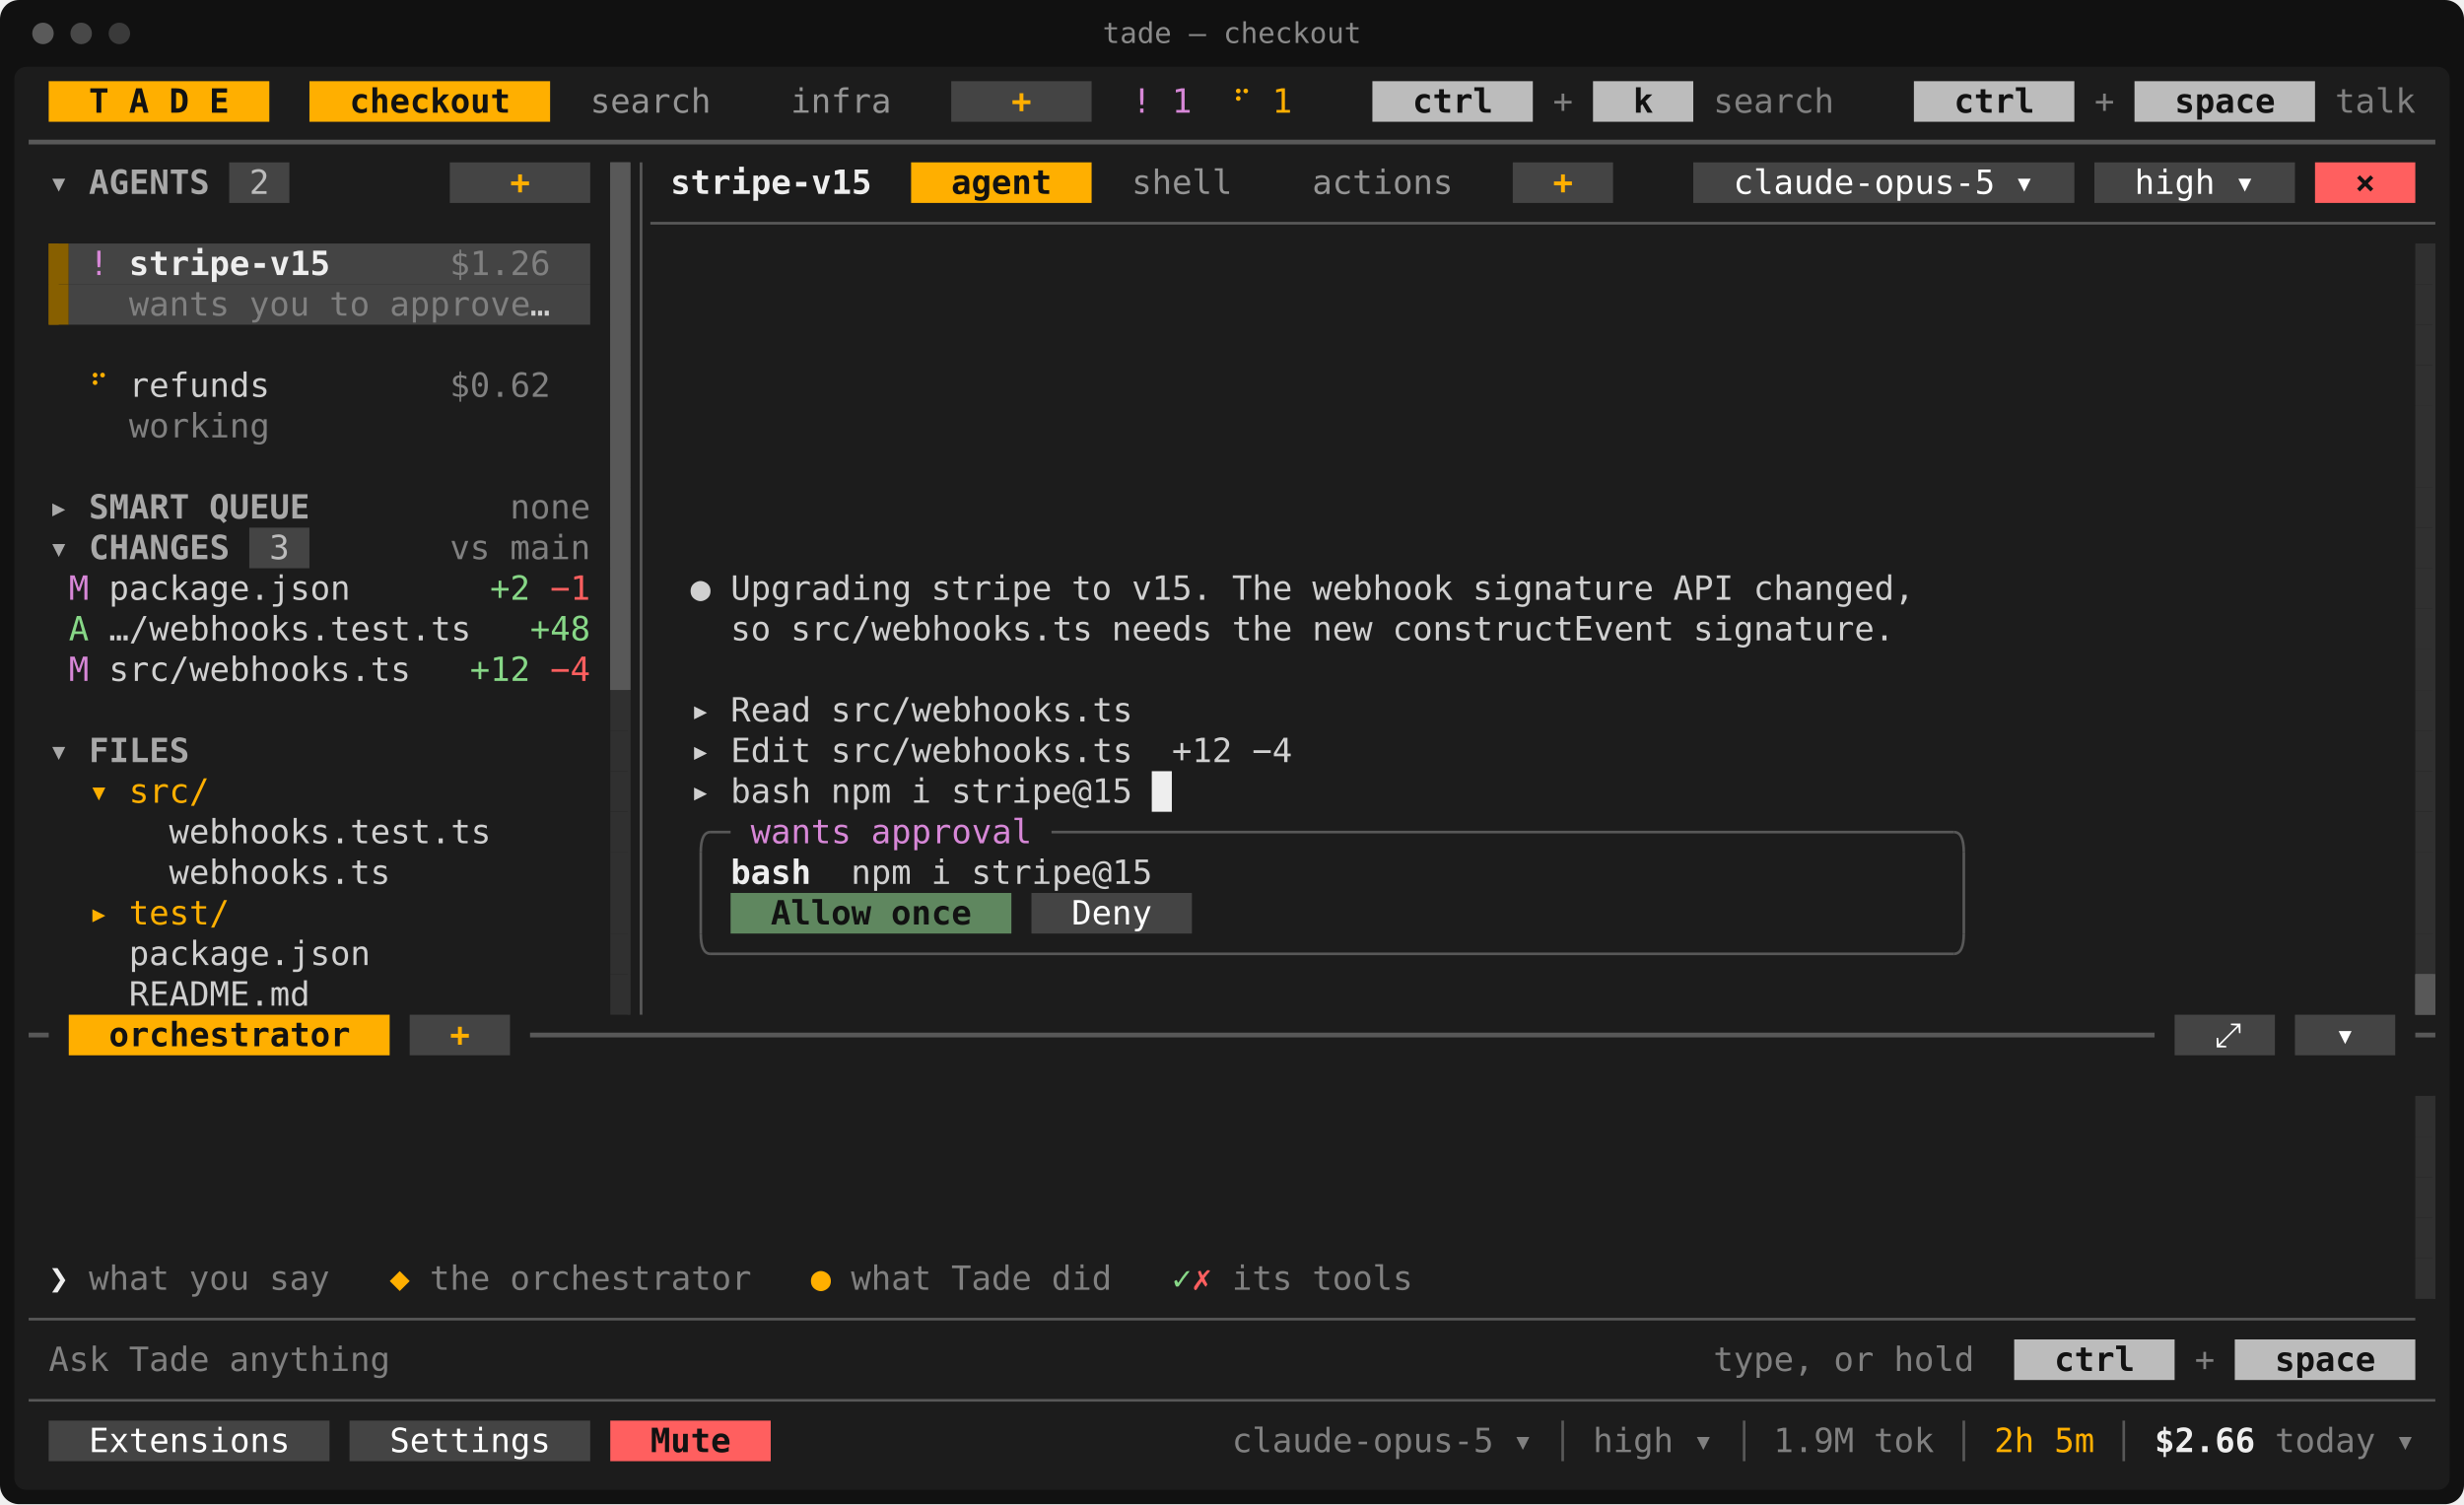
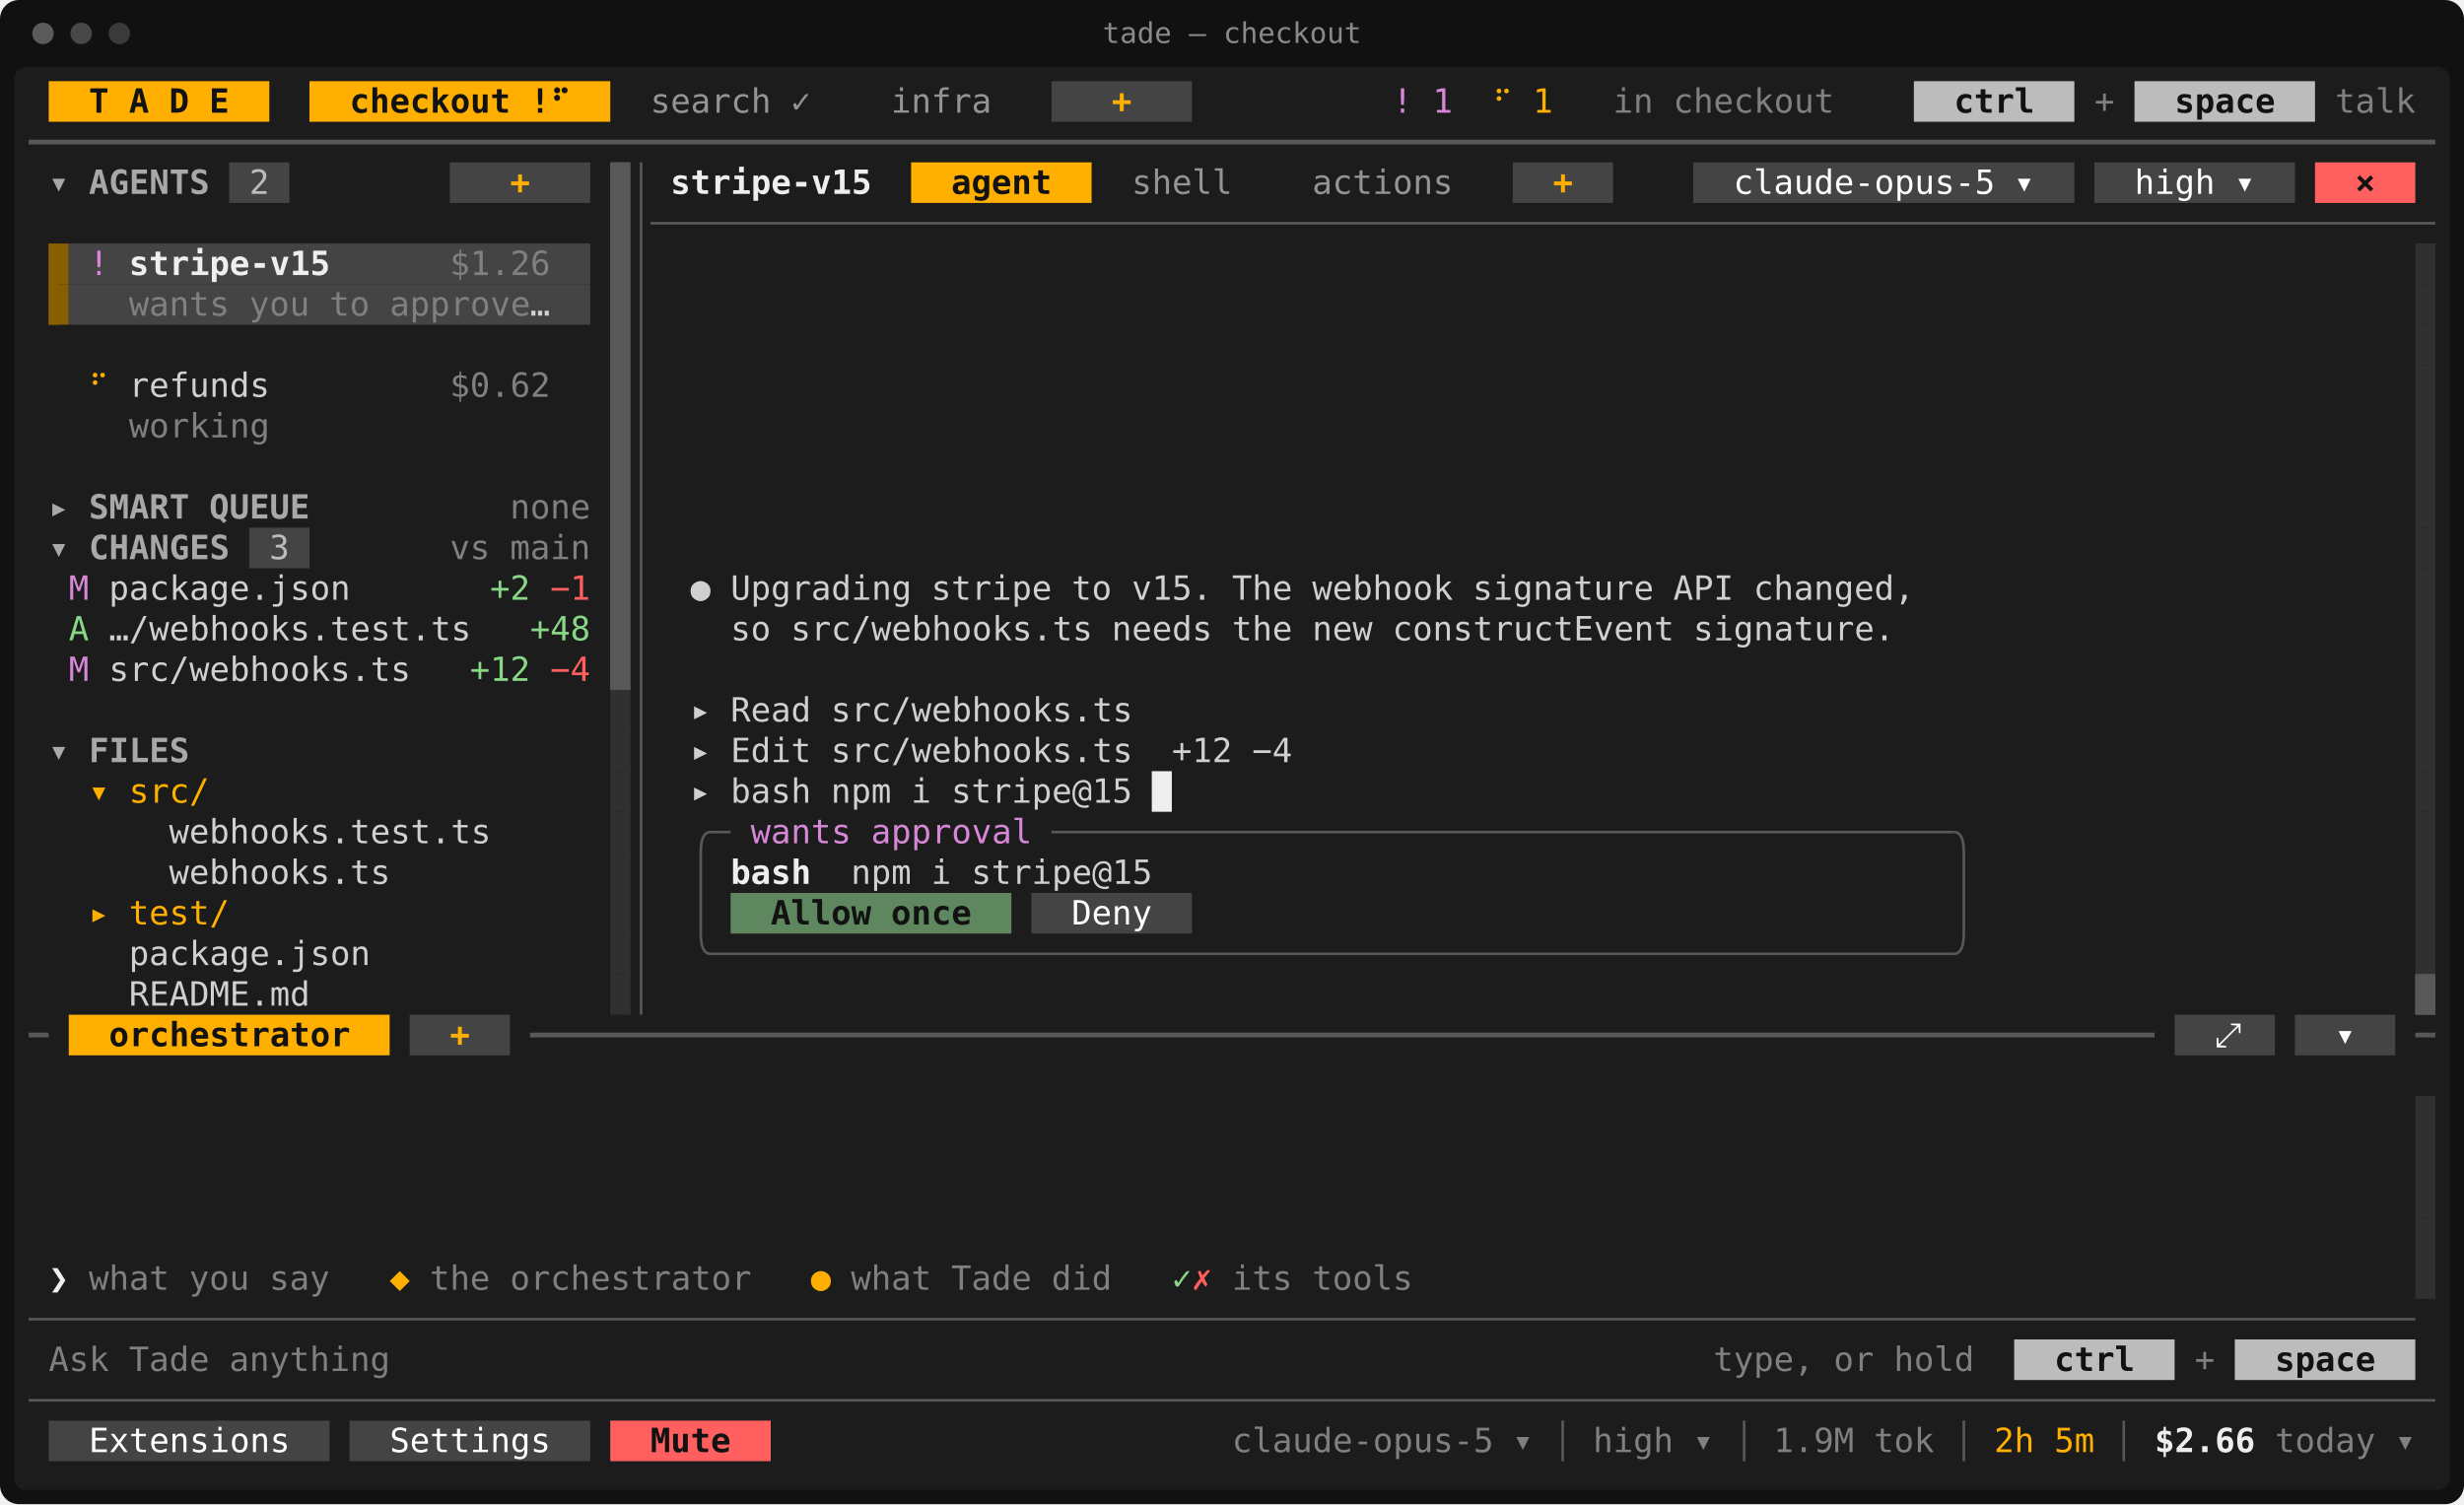
<svg xmlns="http://www.w3.org/2000/svg" viewBox="0 0 1032 630" width="1032" height="630" font-family="ui-monospace,SFMono-Regular,Menlo,Consolas,'DejaVu Sans Mono','Liberation Mono',monospace" font-size="14" role="img" aria-label="tade — checkout">
  <rect width="1032" height="630" rx="8" fill="#111111" />
  <rect x="6" y="28" width="1020" height="596" rx="5" fill="#1c1c1c" />
  <circle cx="18" cy="14" r="4.5" fill="#5a5a5a" />
  <circle cx="34" cy="14" r="4.5" fill="#484848" />
  <circle cx="50" cy="14" r="4.5" fill="#3a3a3a" />
  <text x="516" y="18" fill="#8a8a8a" font-size="12" text-anchor="middle">tade — checkout</text>
  <rect x="20.4" y="34" width="92.4" height="17" fill="#ffaf00" />
-   <rect x="129.6" y="34" width="100.8" height="17" fill="#ffaf00" />
-   <rect x="398.4" y="34" width="58.8" height="17" fill="#444444" />
-   <rect x="574.8" y="34" width="67.2" height="17" fill="#bcbcbc" />
-   <rect x="667.2" y="34" width="42" height="17" fill="#bcbcbc" />
+   <rect x="129.6" y="34" width="126" height="17" fill="#ffaf00" />
+   <rect x="440.4" y="34" width="58.8" height="17" fill="#444444" />
  <rect x="801.6" y="34" width="67.2" height="17" fill="#bcbcbc" />
  <rect x="894" y="34" width="75.6" height="17" fill="#bcbcbc" />
  <rect x="96" y="68" width="25.2" height="17" fill="#444444" />
  <rect x="188.4" y="68" width="58.8" height="17" fill="#444444" />
  <rect x="255.6" y="68" width="8.4" height="17" fill="#585858" />
  <rect x="381.6" y="68" width="75.6" height="17" fill="#ffaf00" />
  <rect x="633.6" y="68" width="42" height="17" fill="#444444" />
  <rect x="709.2" y="68" width="159.6" height="17" fill="#444444" />
  <rect x="877.2" y="68" width="84" height="17" fill="#444444" />
  <rect x="969.6" y="68" width="42" height="17" fill="#ff5f5f" />
  <rect x="255.6" y="85" width="8.4" height="17" fill="#585858" />
  <rect x="20.4" y="102" width="8.4" height="17" fill="#875f00" />
  <rect x="28.8" y="102" width="218.4" height="17" fill="#444444" />
  <rect x="255.6" y="102" width="8.4" height="17" fill="#585858" />
  <rect x="1011.6" y="102" width="8.4" height="17" fill="#303030" />
  <rect x="20.4" y="119" width="8.4" height="17" fill="#875f00" />
  <rect x="28.8" y="119" width="218.4" height="17" fill="#444444" />
  <rect x="255.6" y="119" width="8.4" height="17" fill="#585858" />
  <rect x="1011.6" y="119" width="8.4" height="17" fill="#303030" />
  <rect x="255.6" y="136" width="8.4" height="17" fill="#585858" />
  <rect x="1011.6" y="136" width="8.4" height="17" fill="#303030" />
  <rect x="255.6" y="153" width="8.4" height="17" fill="#585858" />
  <rect x="1011.6" y="153" width="8.4" height="17" fill="#303030" />
  <rect x="255.6" y="170" width="8.4" height="17" fill="#585858" />
  <rect x="1011.6" y="170" width="8.4" height="17" fill="#303030" />
  <rect x="255.6" y="187" width="8.4" height="17" fill="#585858" />
  <rect x="1011.6" y="187" width="8.4" height="17" fill="#303030" />
  <rect x="255.6" y="204" width="8.4" height="17" fill="#585858" />
  <rect x="1011.6" y="204" width="8.4" height="17" fill="#303030" />
  <rect x="104.4" y="221" width="25.2" height="17" fill="#444444" />
  <rect x="255.6" y="221" width="8.4" height="17" fill="#585858" />
  <rect x="1011.6" y="221" width="8.4" height="17" fill="#303030" />
  <rect x="255.6" y="238" width="8.4" height="17" fill="#585858" />
  <rect x="1011.6" y="238" width="8.4" height="17" fill="#303030" />
  <rect x="255.6" y="255" width="8.4" height="17" fill="#585858" />
  <rect x="1011.6" y="255" width="8.4" height="17" fill="#303030" />
  <rect x="255.6" y="272" width="8.4" height="17" fill="#585858" />
  <rect x="1011.6" y="272" width="8.4" height="17" fill="#303030" />
  <rect x="255.6" y="289" width="8.4" height="17" fill="#303030" />
  <rect x="1011.6" y="289" width="8.4" height="17" fill="#303030" />
  <rect x="255.6" y="306" width="8.4" height="17" fill="#303030" />
  <rect x="1011.6" y="306" width="8.4" height="17" fill="#303030" />
  <rect x="255.6" y="323" width="8.4" height="17" fill="#303030" />
  <rect x="482.4" y="323" width="8.4" height="17" fill="#eeeeee" />
  <rect x="1011.6" y="323" width="8.4" height="17" fill="#303030" />
  <rect x="255.6" y="340" width="8.4" height="17" fill="#303030" />
  <rect x="1011.6" y="340" width="8.4" height="17" fill="#303030" />
  <rect x="255.6" y="357" width="8.4" height="17" fill="#303030" />
  <rect x="1011.6" y="357" width="8.4" height="17" fill="#303030" />
  <rect x="255.6" y="374" width="8.4" height="17" fill="#303030" />
  <rect x="306" y="374" width="117.6" height="17" fill="#5f875f" />
  <rect x="432" y="374" width="67.2" height="17" fill="#444444" />
  <rect x="1011.6" y="374" width="8.4" height="17" fill="#303030" />
  <rect x="255.6" y="391" width="8.4" height="17" fill="#303030" />
  <rect x="1011.6" y="391" width="8.4" height="17" fill="#303030" />
  <rect x="255.6" y="408" width="8.4" height="17" fill="#303030" />
  <rect x="1011.6" y="408" width="8.4" height="17" fill="#585858" />
  <rect x="28.8" y="425" width="134.4" height="17" fill="#ffaf00" />
  <rect x="171.6" y="425" width="42" height="17" fill="#444444" />
  <rect x="910.8" y="425" width="42" height="17" fill="#444444" />
  <rect x="961.2" y="425" width="42" height="17" fill="#444444" />
  <rect x="1011.6" y="459" width="8.4" height="17" fill="#303030" />
  <rect x="1011.6" y="476" width="8.4" height="17" fill="#303030" />
  <rect x="1011.6" y="493" width="8.4" height="17" fill="#303030" />
  <rect x="1011.6" y="510" width="8.4" height="17" fill="#303030" />
  <rect x="1011.6" y="527" width="8.4" height="17" fill="#303030" />
  <rect x="843.6" y="561" width="67.2" height="17" fill="#bcbcbc" />
  <rect x="936" y="561" width="75.6" height="17" fill="#bcbcbc" />
  <rect x="20.4" y="595" width="117.6" height="17" fill="#444444" />
  <rect x="146.4" y="595" width="100.8" height="17" fill="#444444" />
  <rect x="255.6" y="595" width="67.2" height="17" fill="#ff5f5f" />
  <rect x="255.6" y="68" width="8.4" height="221" fill="#585858" />
  <rect x="20.4" y="102" width="4.2" height="34" fill="#875f00" />
  <rect x="1018.95" y="102" width="1.05" height="306" fill="#303030" />
  <rect x="262.95" y="289" width="1.05" height="136" fill="#303030" />
  <rect x="1011.6" y="408" width="8.4" height="17" fill="#585858" />
  <rect x="1018.95" y="459" width="1.05" height="85" fill="#303030" />
  <line x1="12" y1="59.5" x2="1020" y2="59.5" stroke="#585858" stroke-width="2" />
  <line x1="268.5" y1="68" x2="268.5" y2="425" stroke="#585858" stroke-width="1.1" />
  <line x1="272.4" y1="93.5" x2="1020" y2="93.5" stroke="#585858" stroke-width="1.1" />
  <path d="M293.5 357Q293.5 348.5 297.6 348.5" fill="none" stroke="#585858" stroke-width="1.1" />
  <line x1="297.6" y1="348.5" x2="306" y2="348.5" stroke="#585858" stroke-width="1.1" />
  <line x1="440.4" y1="348.5" x2="818.4" y2="348.5" stroke="#585858" stroke-width="1.1" />
  <path d="M822.5 357Q822.5 348.5 818.4 348.5" fill="none" stroke="#585858" stroke-width="1.1" />
  <line x1="293.5" y1="357" x2="293.5" y2="391" stroke="#585858" stroke-width="1.1" />
  <line x1="822.5" y1="357" x2="822.5" y2="391" stroke="#585858" stroke-width="1.1" />
  <path d="M293.5 391Q293.5 399.5 297.6 399.5" fill="none" stroke="#585858" stroke-width="1.1" />
  <line x1="297.6" y1="399.5" x2="818.4" y2="399.5" stroke="#585858" stroke-width="1.1" />
  <path d="M822.5 391Q822.5 399.5 818.4 399.5" fill="none" stroke="#585858" stroke-width="1.1" />
  <line x1="12" y1="433.5" x2="20.4" y2="433.5" stroke="#585858" stroke-width="2" />
  <line x1="222" y1="433.5" x2="902.4" y2="433.5" stroke="#585858" stroke-width="2" />
  <line x1="1011.6" y1="433.5" x2="1020" y2="433.5" stroke="#585858" stroke-width="2" />
  <line x1="12" y1="552.5" x2="1011.6" y2="552.5" stroke="#585858" stroke-width="1.1" />
  <line x1="12" y1="586.5" x2="1020" y2="586.5" stroke="#585858" stroke-width="1.1" />
  <line x1="654.5" y1="595" x2="654.5" y2="612" stroke="#585858" stroke-width="1.1" />
  <line x1="730.5" y1="595" x2="730.5" y2="612" stroke="#585858" stroke-width="1.1" />
  <line x1="822.5" y1="595" x2="822.5" y2="612" stroke="#585858" stroke-width="1.1" />
  <line x1="889.5" y1="595" x2="889.5" y2="612" stroke="#585858" stroke-width="1.1" />
  <text x="37.2" y="47.2" textLength="8.4" lengthAdjust="spacingAndGlyphs" fill="#121212" font-weight="700">T</text>
  <text x="54" y="47.2" textLength="8.4" lengthAdjust="spacingAndGlyphs" fill="#121212" font-weight="700">A</text>
  <text x="70.8" y="47.2" textLength="8.4" lengthAdjust="spacingAndGlyphs" fill="#121212" font-weight="700">D</text>
  <text x="87.6" y="47.2" textLength="8.4" lengthAdjust="spacingAndGlyphs" fill="#121212" font-weight="700">E</text>
  <text x="146.4" y="47.2" textLength="67.2" lengthAdjust="spacingAndGlyphs" fill="#121212" font-weight="700">checkout</text>
-   <text x="247.2" y="47.2" textLength="50.4" lengthAdjust="spacingAndGlyphs" fill="#949494">search</text>
-   <text x="331.2" y="47.2" textLength="42" lengthAdjust="spacingAndGlyphs" fill="#949494">infra</text>
-   <text x="423.6" y="47.2" textLength="8.4" lengthAdjust="spacingAndGlyphs" fill="#ffaf00" font-weight="700">+</text>
-   <text x="474" y="47.2" textLength="8.4" lengthAdjust="spacingAndGlyphs" fill="#d787d7">!</text>
-   <text x="490.8" y="47.2" textLength="8.4" lengthAdjust="spacingAndGlyphs" fill="#d787d7">1</text>
-   <text x="516" y="47.2" textLength="8.4" lengthAdjust="spacingAndGlyphs" fill="#ffaf00">⠋</text>
-   <text x="532.8" y="47.2" textLength="8.4" lengthAdjust="spacingAndGlyphs" fill="#ffaf00">1</text>
-   <text x="591.6" y="47.2" textLength="33.6" lengthAdjust="spacingAndGlyphs" fill="#121212" font-weight="700">ctrl</text>
-   <text x="650.4" y="47.2" textLength="8.4" lengthAdjust="spacingAndGlyphs" fill="#808080">+</text>
-   <text x="684" y="47.2" textLength="8.4" lengthAdjust="spacingAndGlyphs" fill="#121212" font-weight="700">k</text>
-   <text x="717.6" y="47.2" textLength="50.4" lengthAdjust="spacingAndGlyphs" fill="#808080">search</text>
+   <text x="222" y="47.2" textLength="16.8" lengthAdjust="spacingAndGlyphs" fill="#121212" font-weight="700">!⠋</text>
+   <text x="272.4" y="47.2" textLength="50.4" lengthAdjust="spacingAndGlyphs" fill="#949494">search</text>
+   <text x="331.2" y="47.2" textLength="8.4" lengthAdjust="spacingAndGlyphs" fill="#949494">✓</text>
+   <text x="373.2" y="47.2" textLength="42" lengthAdjust="spacingAndGlyphs" fill="#949494">infra</text>
+   <text x="465.6" y="47.2" textLength="8.4" lengthAdjust="spacingAndGlyphs" fill="#ffaf00" font-weight="700">+</text>
+   <text x="583.2" y="47.2" textLength="8.4" lengthAdjust="spacingAndGlyphs" fill="#d787d7">!</text>
+   <text x="600" y="47.2" textLength="8.4" lengthAdjust="spacingAndGlyphs" fill="#d787d7">1</text>
+   <text x="625.2" y="47.2" textLength="8.4" lengthAdjust="spacingAndGlyphs" fill="#ffaf00">⠋</text>
+   <text x="642" y="47.2" textLength="8.4" lengthAdjust="spacingAndGlyphs" fill="#ffaf00">1</text>
+   <text x="675.6" y="47.2" textLength="16.8" lengthAdjust="spacingAndGlyphs" fill="#808080">in</text>
+   <text x="700.8" y="47.2" textLength="67.2" lengthAdjust="spacingAndGlyphs" fill="#808080">checkout</text>
  <text x="818.4" y="47.2" textLength="33.6" lengthAdjust="spacingAndGlyphs" fill="#121212" font-weight="700">ctrl</text>
  <text x="877.2" y="47.2" textLength="8.4" lengthAdjust="spacingAndGlyphs" fill="#808080">+</text>
  <text x="910.8" y="47.2" textLength="42" lengthAdjust="spacingAndGlyphs" fill="#121212" font-weight="700">space</text>
  <text x="978" y="47.2" textLength="33.6" lengthAdjust="spacingAndGlyphs" fill="#808080">talk</text>
  <text x="20.4" y="81.2" textLength="8.4" lengthAdjust="spacingAndGlyphs" fill="#a8a8a8" font-weight="700">▾</text>
  <text x="37.2" y="81.2" textLength="50.4" lengthAdjust="spacingAndGlyphs" fill="#a8a8a8" font-weight="700">AGENTS</text>
  <text x="104.4" y="81.2" textLength="8.4" lengthAdjust="spacingAndGlyphs" fill="#bcbcbc">2</text>
  <text x="213.6" y="81.2" textLength="8.4" lengthAdjust="spacingAndGlyphs" fill="#ffaf00" font-weight="700">+</text>
  <text x="280.8" y="81.2" textLength="84" lengthAdjust="spacingAndGlyphs" fill="#eeeeee" font-weight="700">stripe-v15</text>
  <text x="398.4" y="81.2" textLength="42" lengthAdjust="spacingAndGlyphs" fill="#121212" font-weight="700">agent</text>
  <text x="474" y="81.2" textLength="42" lengthAdjust="spacingAndGlyphs" fill="#949494">shell</text>
  <text x="549.6" y="81.2" textLength="58.8" lengthAdjust="spacingAndGlyphs" fill="#949494">actions</text>
  <text x="650.4" y="81.2" textLength="8.4" lengthAdjust="spacingAndGlyphs" fill="#ffaf00" font-weight="700">+</text>
  <text x="726" y="81.2" textLength="109.2" lengthAdjust="spacingAndGlyphs" fill="#ffffff">claude-opus-5</text>
  <text x="843.6" y="81.2" textLength="8.4" lengthAdjust="spacingAndGlyphs" fill="#ffffff">▾</text>
  <text x="894" y="81.2" textLength="33.6" lengthAdjust="spacingAndGlyphs" fill="#ffffff">high</text>
  <text x="936" y="81.2" textLength="8.4" lengthAdjust="spacingAndGlyphs" fill="#ffffff">▾</text>
  <text x="986.4" y="81.2" textLength="8.4" lengthAdjust="spacingAndGlyphs" fill="#121212" font-weight="700">×</text>
  <text x="37.2" y="115.2" textLength="8.4" lengthAdjust="spacingAndGlyphs" fill="#d787d7">!</text>
  <text x="54" y="115.2" textLength="84" lengthAdjust="spacingAndGlyphs" fill="#eeeeee" font-weight="700">stripe-v15</text>
  <text x="188.4" y="115.2" textLength="42" lengthAdjust="spacingAndGlyphs" fill="#808080">$1.26</text>
  <text x="54" y="132.2" textLength="42" lengthAdjust="spacingAndGlyphs" fill="#808080">wants</text>
  <text x="104.4" y="132.2" textLength="25.2" lengthAdjust="spacingAndGlyphs" fill="#808080">you</text>
  <text x="138" y="132.2" textLength="16.8" lengthAdjust="spacingAndGlyphs" fill="#808080">to</text>
  <text x="163.2" y="132.2" textLength="58.8" lengthAdjust="spacingAndGlyphs" fill="#808080">approve</text>
  <text x="222" y="132.2" textLength="8.4" lengthAdjust="spacingAndGlyphs" fill="#d0d0d0">…</text>
  <text x="37.2" y="166.2" textLength="8.4" lengthAdjust="spacingAndGlyphs" fill="#ffaf00">⠋</text>
  <text x="54" y="166.2" textLength="58.8" lengthAdjust="spacingAndGlyphs" fill="#d0d0d0">refunds</text>
  <text x="188.4" y="166.2" textLength="42" lengthAdjust="spacingAndGlyphs" fill="#808080">$0.62</text>
  <text x="54" y="183.2" textLength="58.8" lengthAdjust="spacingAndGlyphs" fill="#808080">working</text>
  <text x="20.4" y="217.2" textLength="8.4" lengthAdjust="spacingAndGlyphs" fill="#a8a8a8" font-weight="700">▸</text>
  <text x="37.2" y="217.2" textLength="42" lengthAdjust="spacingAndGlyphs" fill="#a8a8a8" font-weight="700">SMART</text>
  <text x="87.6" y="217.2" textLength="42" lengthAdjust="spacingAndGlyphs" fill="#a8a8a8" font-weight="700">QUEUE</text>
  <text x="213.6" y="217.2" textLength="33.6" lengthAdjust="spacingAndGlyphs" fill="#808080">none</text>
  <text x="20.4" y="234.2" textLength="8.4" lengthAdjust="spacingAndGlyphs" fill="#a8a8a8" font-weight="700">▾</text>
  <text x="37.2" y="234.2" textLength="58.8" lengthAdjust="spacingAndGlyphs" fill="#a8a8a8" font-weight="700">CHANGES</text>
  <text x="112.8" y="234.2" textLength="8.4" lengthAdjust="spacingAndGlyphs" fill="#bcbcbc">3</text>
  <text x="188.4" y="234.2" textLength="16.8" lengthAdjust="spacingAndGlyphs" fill="#808080">vs</text>
  <text x="213.6" y="234.2" textLength="33.6" lengthAdjust="spacingAndGlyphs" fill="#808080">main</text>
  <text x="28.8" y="251.2" textLength="8.4" lengthAdjust="spacingAndGlyphs" fill="#d787d7">M</text>
  <text x="45.6" y="251.2" textLength="100.8" lengthAdjust="spacingAndGlyphs" fill="#d0d0d0">package.json</text>
  <text x="205.2" y="251.2" textLength="16.8" lengthAdjust="spacingAndGlyphs" fill="#87d787">+2</text>
  <text x="230.4" y="251.2" textLength="16.8" lengthAdjust="spacingAndGlyphs" fill="#ff5f5f">−1</text>
  <text x="289.2" y="251.2" textLength="8.4" lengthAdjust="spacingAndGlyphs" fill="#d0d0d0">●</text>
  <text x="306" y="251.2" textLength="75.6" lengthAdjust="spacingAndGlyphs" fill="#d0d0d0">Upgrading</text>
  <text x="390" y="251.2" textLength="50.4" lengthAdjust="spacingAndGlyphs" fill="#d0d0d0">stripe</text>
  <text x="448.8" y="251.2" textLength="16.8" lengthAdjust="spacingAndGlyphs" fill="#d0d0d0">to</text>
  <text x="474" y="251.2" textLength="33.6" lengthAdjust="spacingAndGlyphs" fill="#d0d0d0">v15.</text>
  <text x="516" y="251.2" textLength="25.2" lengthAdjust="spacingAndGlyphs" fill="#d0d0d0">The</text>
  <text x="549.6" y="251.2" textLength="58.8" lengthAdjust="spacingAndGlyphs" fill="#d0d0d0">webhook</text>
  <text x="616.8" y="251.2" textLength="75.6" lengthAdjust="spacingAndGlyphs" fill="#d0d0d0">signature</text>
  <text x="700.8" y="251.2" textLength="25.2" lengthAdjust="spacingAndGlyphs" fill="#d0d0d0">API</text>
  <text x="734.4" y="251.2" textLength="67.2" lengthAdjust="spacingAndGlyphs" fill="#d0d0d0">changed,</text>
  <text x="28.8" y="268.2" textLength="8.4" lengthAdjust="spacingAndGlyphs" fill="#87d787">A</text>
  <text x="45.6" y="268.2" textLength="151.2" lengthAdjust="spacingAndGlyphs" fill="#d0d0d0">…/webhooks.test.ts</text>
  <text x="222" y="268.2" textLength="25.2" lengthAdjust="spacingAndGlyphs" fill="#87d787">+48</text>
  <text x="306" y="268.2" textLength="16.8" lengthAdjust="spacingAndGlyphs" fill="#d0d0d0">so</text>
  <text x="331.2" y="268.2" textLength="126" lengthAdjust="spacingAndGlyphs" fill="#d0d0d0">src/webhooks.ts</text>
  <text x="465.6" y="268.2" textLength="42" lengthAdjust="spacingAndGlyphs" fill="#d0d0d0">needs</text>
  <text x="516" y="268.2" textLength="25.2" lengthAdjust="spacingAndGlyphs" fill="#d0d0d0">the</text>
  <text x="549.6" y="268.2" textLength="25.2" lengthAdjust="spacingAndGlyphs" fill="#d0d0d0">new</text>
  <text x="583.2" y="268.2" textLength="117.6" lengthAdjust="spacingAndGlyphs" fill="#d0d0d0">constructEvent</text>
  <text x="709.2" y="268.2" textLength="84" lengthAdjust="spacingAndGlyphs" fill="#d0d0d0">signature.</text>
  <text x="28.8" y="285.2" textLength="8.4" lengthAdjust="spacingAndGlyphs" fill="#d787d7">M</text>
  <text x="45.6" y="285.2" textLength="126" lengthAdjust="spacingAndGlyphs" fill="#d0d0d0">src/webhooks.ts</text>
  <text x="196.8" y="285.2" textLength="25.2" lengthAdjust="spacingAndGlyphs" fill="#87d787">+12</text>
  <text x="230.4" y="285.2" textLength="16.8" lengthAdjust="spacingAndGlyphs" fill="#ff5f5f">−4</text>
  <text x="289.2" y="302.2" textLength="8.4" lengthAdjust="spacingAndGlyphs" fill="#d0d0d0">▸</text>
  <text x="306" y="302.2" textLength="33.6" lengthAdjust="spacingAndGlyphs" fill="#d0d0d0">Read</text>
  <text x="348" y="302.2" textLength="126" lengthAdjust="spacingAndGlyphs" fill="#d0d0d0">src/webhooks.ts</text>
  <text x="20.4" y="319.2" textLength="8.4" lengthAdjust="spacingAndGlyphs" fill="#a8a8a8" font-weight="700">▾</text>
  <text x="37.2" y="319.2" textLength="42" lengthAdjust="spacingAndGlyphs" fill="#a8a8a8" font-weight="700">FILES</text>
  <text x="289.2" y="319.2" textLength="8.4" lengthAdjust="spacingAndGlyphs" fill="#d0d0d0">▸</text>
  <text x="306" y="319.2" textLength="33.6" lengthAdjust="spacingAndGlyphs" fill="#d0d0d0">Edit</text>
  <text x="348" y="319.2" textLength="126" lengthAdjust="spacingAndGlyphs" fill="#d0d0d0">src/webhooks.ts</text>
  <text x="490.8" y="319.2" textLength="25.2" lengthAdjust="spacingAndGlyphs" fill="#d0d0d0">+12</text>
  <text x="524.4" y="319.2" textLength="16.8" lengthAdjust="spacingAndGlyphs" fill="#d0d0d0">−4</text>
  <text x="37.2" y="336.2" textLength="8.4" lengthAdjust="spacingAndGlyphs" fill="#ffaf00">▾</text>
  <text x="54" y="336.2" textLength="33.6" lengthAdjust="spacingAndGlyphs" fill="#ffaf00">src/</text>
  <text x="289.2" y="336.2" textLength="8.4" lengthAdjust="spacingAndGlyphs" fill="#d0d0d0">▸</text>
  <text x="306" y="336.2" textLength="33.6" lengthAdjust="spacingAndGlyphs" fill="#d0d0d0">bash</text>
  <text x="348" y="336.2" textLength="25.2" lengthAdjust="spacingAndGlyphs" fill="#d0d0d0">npm</text>
  <text x="381.6" y="336.2" textLength="8.4" lengthAdjust="spacingAndGlyphs" fill="#d0d0d0">i</text>
  <text x="398.4" y="336.2" textLength="75.6" lengthAdjust="spacingAndGlyphs" fill="#d0d0d0">stripe@15</text>
  <text x="70.8" y="353.2" textLength="134.4" lengthAdjust="spacingAndGlyphs" fill="#d0d0d0">webhooks.test.ts</text>
  <text x="314.4" y="353.2" textLength="42" lengthAdjust="spacingAndGlyphs" fill="#d787d7">wants</text>
  <text x="364.8" y="353.2" textLength="67.2" lengthAdjust="spacingAndGlyphs" fill="#d787d7">approval</text>
  <text x="70.8" y="370.2" textLength="92.4" lengthAdjust="spacingAndGlyphs" fill="#d0d0d0">webhooks.ts</text>
  <text x="306" y="370.2" textLength="33.6" lengthAdjust="spacingAndGlyphs" fill="#eeeeee" font-weight="700">bash</text>
  <text x="356.4" y="370.2" textLength="25.2" lengthAdjust="spacingAndGlyphs" fill="#d0d0d0">npm</text>
  <text x="390" y="370.2" textLength="8.4" lengthAdjust="spacingAndGlyphs" fill="#d0d0d0">i</text>
  <text x="406.8" y="370.2" textLength="75.6" lengthAdjust="spacingAndGlyphs" fill="#d0d0d0">stripe@15</text>
  <text x="37.2" y="387.2" textLength="8.4" lengthAdjust="spacingAndGlyphs" fill="#ffaf00">▸</text>
  <text x="54" y="387.2" textLength="42" lengthAdjust="spacingAndGlyphs" fill="#ffaf00">test/</text>
  <text x="322.8" y="387.2" textLength="42" lengthAdjust="spacingAndGlyphs" fill="#121212" font-weight="700">Allow</text>
  <text x="373.2" y="387.2" textLength="33.6" lengthAdjust="spacingAndGlyphs" fill="#121212" font-weight="700">once</text>
  <text x="448.8" y="387.2" textLength="33.6" lengthAdjust="spacingAndGlyphs" fill="#ffffff">Deny</text>
  <text x="54" y="404.2" textLength="100.8" lengthAdjust="spacingAndGlyphs" fill="#d0d0d0">package.json</text>
  <text x="54" y="421.2" textLength="75.6" lengthAdjust="spacingAndGlyphs" fill="#d0d0d0">README.md</text>
  <text x="45.6" y="438.2" textLength="100.8" lengthAdjust="spacingAndGlyphs" fill="#121212" font-weight="700">orchestrator</text>
  <text x="188.4" y="438.2" textLength="8.4" lengthAdjust="spacingAndGlyphs" fill="#ffaf00" font-weight="700">+</text>
  <text x="927.6" y="438.2" textLength="8.4" lengthAdjust="spacingAndGlyphs" fill="#ffffff">⤢</text>
  <text x="978" y="438.2" textLength="8.4" lengthAdjust="spacingAndGlyphs" fill="#ffffff">▾</text>
  <text x="20.4" y="540.2" textLength="8.4" lengthAdjust="spacingAndGlyphs" fill="#eeeeee" font-weight="700">❯</text>
  <text x="37.2" y="540.2" textLength="33.6" lengthAdjust="spacingAndGlyphs" fill="#808080">what</text>
  <text x="79.2" y="540.2" textLength="25.2" lengthAdjust="spacingAndGlyphs" fill="#808080">you</text>
  <text x="112.8" y="540.2" textLength="25.2" lengthAdjust="spacingAndGlyphs" fill="#808080">say</text>
  <text x="163.2" y="540.2" textLength="8.4" lengthAdjust="spacingAndGlyphs" fill="#ffaf00" font-weight="700">◆</text>
  <text x="180" y="540.2" textLength="25.2" lengthAdjust="spacingAndGlyphs" fill="#808080">the</text>
  <text x="213.6" y="540.2" textLength="100.8" lengthAdjust="spacingAndGlyphs" fill="#808080">orchestrator</text>
  <text x="339.6" y="540.2" textLength="8.4" lengthAdjust="spacingAndGlyphs" fill="#ffaf00">●</text>
  <text x="356.4" y="540.2" textLength="33.6" lengthAdjust="spacingAndGlyphs" fill="#808080">what</text>
  <text x="398.4" y="540.2" textLength="33.6" lengthAdjust="spacingAndGlyphs" fill="#808080">Tade</text>
  <text x="440.4" y="540.2" textLength="25.2" lengthAdjust="spacingAndGlyphs" fill="#808080">did</text>
  <text x="490.8" y="540.2" textLength="8.4" lengthAdjust="spacingAndGlyphs" fill="#87d787">✓</text>
  <text x="499.2" y="540.2" textLength="8.4" lengthAdjust="spacingAndGlyphs" fill="#ff5f5f">✗</text>
  <text x="516" y="540.2" textLength="25.2" lengthAdjust="spacingAndGlyphs" fill="#808080">its</text>
  <text x="549.6" y="540.2" textLength="42" lengthAdjust="spacingAndGlyphs" fill="#808080">tools</text>
  <text x="20.4" y="574.2" textLength="25.2" lengthAdjust="spacingAndGlyphs" fill="#808080">Ask</text>
  <text x="54" y="574.2" textLength="33.6" lengthAdjust="spacingAndGlyphs" fill="#808080">Tade</text>
  <text x="96" y="574.2" textLength="67.2" lengthAdjust="spacingAndGlyphs" fill="#808080">anything</text>
  <text x="717.6" y="574.2" textLength="42" lengthAdjust="spacingAndGlyphs" fill="#808080">type,</text>
  <text x="768" y="574.2" textLength="16.8" lengthAdjust="spacingAndGlyphs" fill="#808080">or</text>
  <text x="793.2" y="574.2" textLength="33.6" lengthAdjust="spacingAndGlyphs" fill="#808080">hold</text>
  <text x="860.4" y="574.2" textLength="33.6" lengthAdjust="spacingAndGlyphs" fill="#121212" font-weight="700">ctrl</text>
  <text x="919.2" y="574.2" textLength="8.4" lengthAdjust="spacingAndGlyphs" fill="#808080">+</text>
  <text x="952.8" y="574.2" textLength="42" lengthAdjust="spacingAndGlyphs" fill="#121212" font-weight="700">space</text>
  <text x="37.2" y="608.2" textLength="84" lengthAdjust="spacingAndGlyphs" fill="#ffffff">Extensions</text>
  <text x="163.2" y="608.2" textLength="67.2" lengthAdjust="spacingAndGlyphs" fill="#ffffff">Settings</text>
  <text x="272.4" y="608.2" textLength="33.6" lengthAdjust="spacingAndGlyphs" fill="#121212" font-weight="700">Mute</text>
  <text x="516" y="608.2" textLength="109.2" lengthAdjust="spacingAndGlyphs" fill="#808080">claude-opus-5</text>
  <text x="633.6" y="608.2" textLength="8.4" lengthAdjust="spacingAndGlyphs" fill="#808080">▾</text>
  <text x="667.2" y="608.2" textLength="33.6" lengthAdjust="spacingAndGlyphs" fill="#808080">high</text>
  <text x="709.2" y="608.2" textLength="8.4" lengthAdjust="spacingAndGlyphs" fill="#808080">▾</text>
  <text x="742.8" y="608.2" textLength="33.6" lengthAdjust="spacingAndGlyphs" fill="#808080">1.9M</text>
  <text x="784.8" y="608.2" textLength="25.2" lengthAdjust="spacingAndGlyphs" fill="#808080">tok</text>
  <text x="835.2" y="608.2" textLength="16.8" lengthAdjust="spacingAndGlyphs" fill="#ffaf00">2h</text>
  <text x="860.4" y="608.2" textLength="16.8" lengthAdjust="spacingAndGlyphs" fill="#ffaf00">5m</text>
  <text x="902.4" y="608.2" textLength="42" lengthAdjust="spacingAndGlyphs" fill="#eeeeee" font-weight="700">$2.66</text>
  <text x="952.8" y="608.2" textLength="42" lengthAdjust="spacingAndGlyphs" fill="#808080">today</text>
  <text x="1003.2" y="608.2" textLength="8.4" lengthAdjust="spacingAndGlyphs" fill="#808080">▾</text>
</svg>
